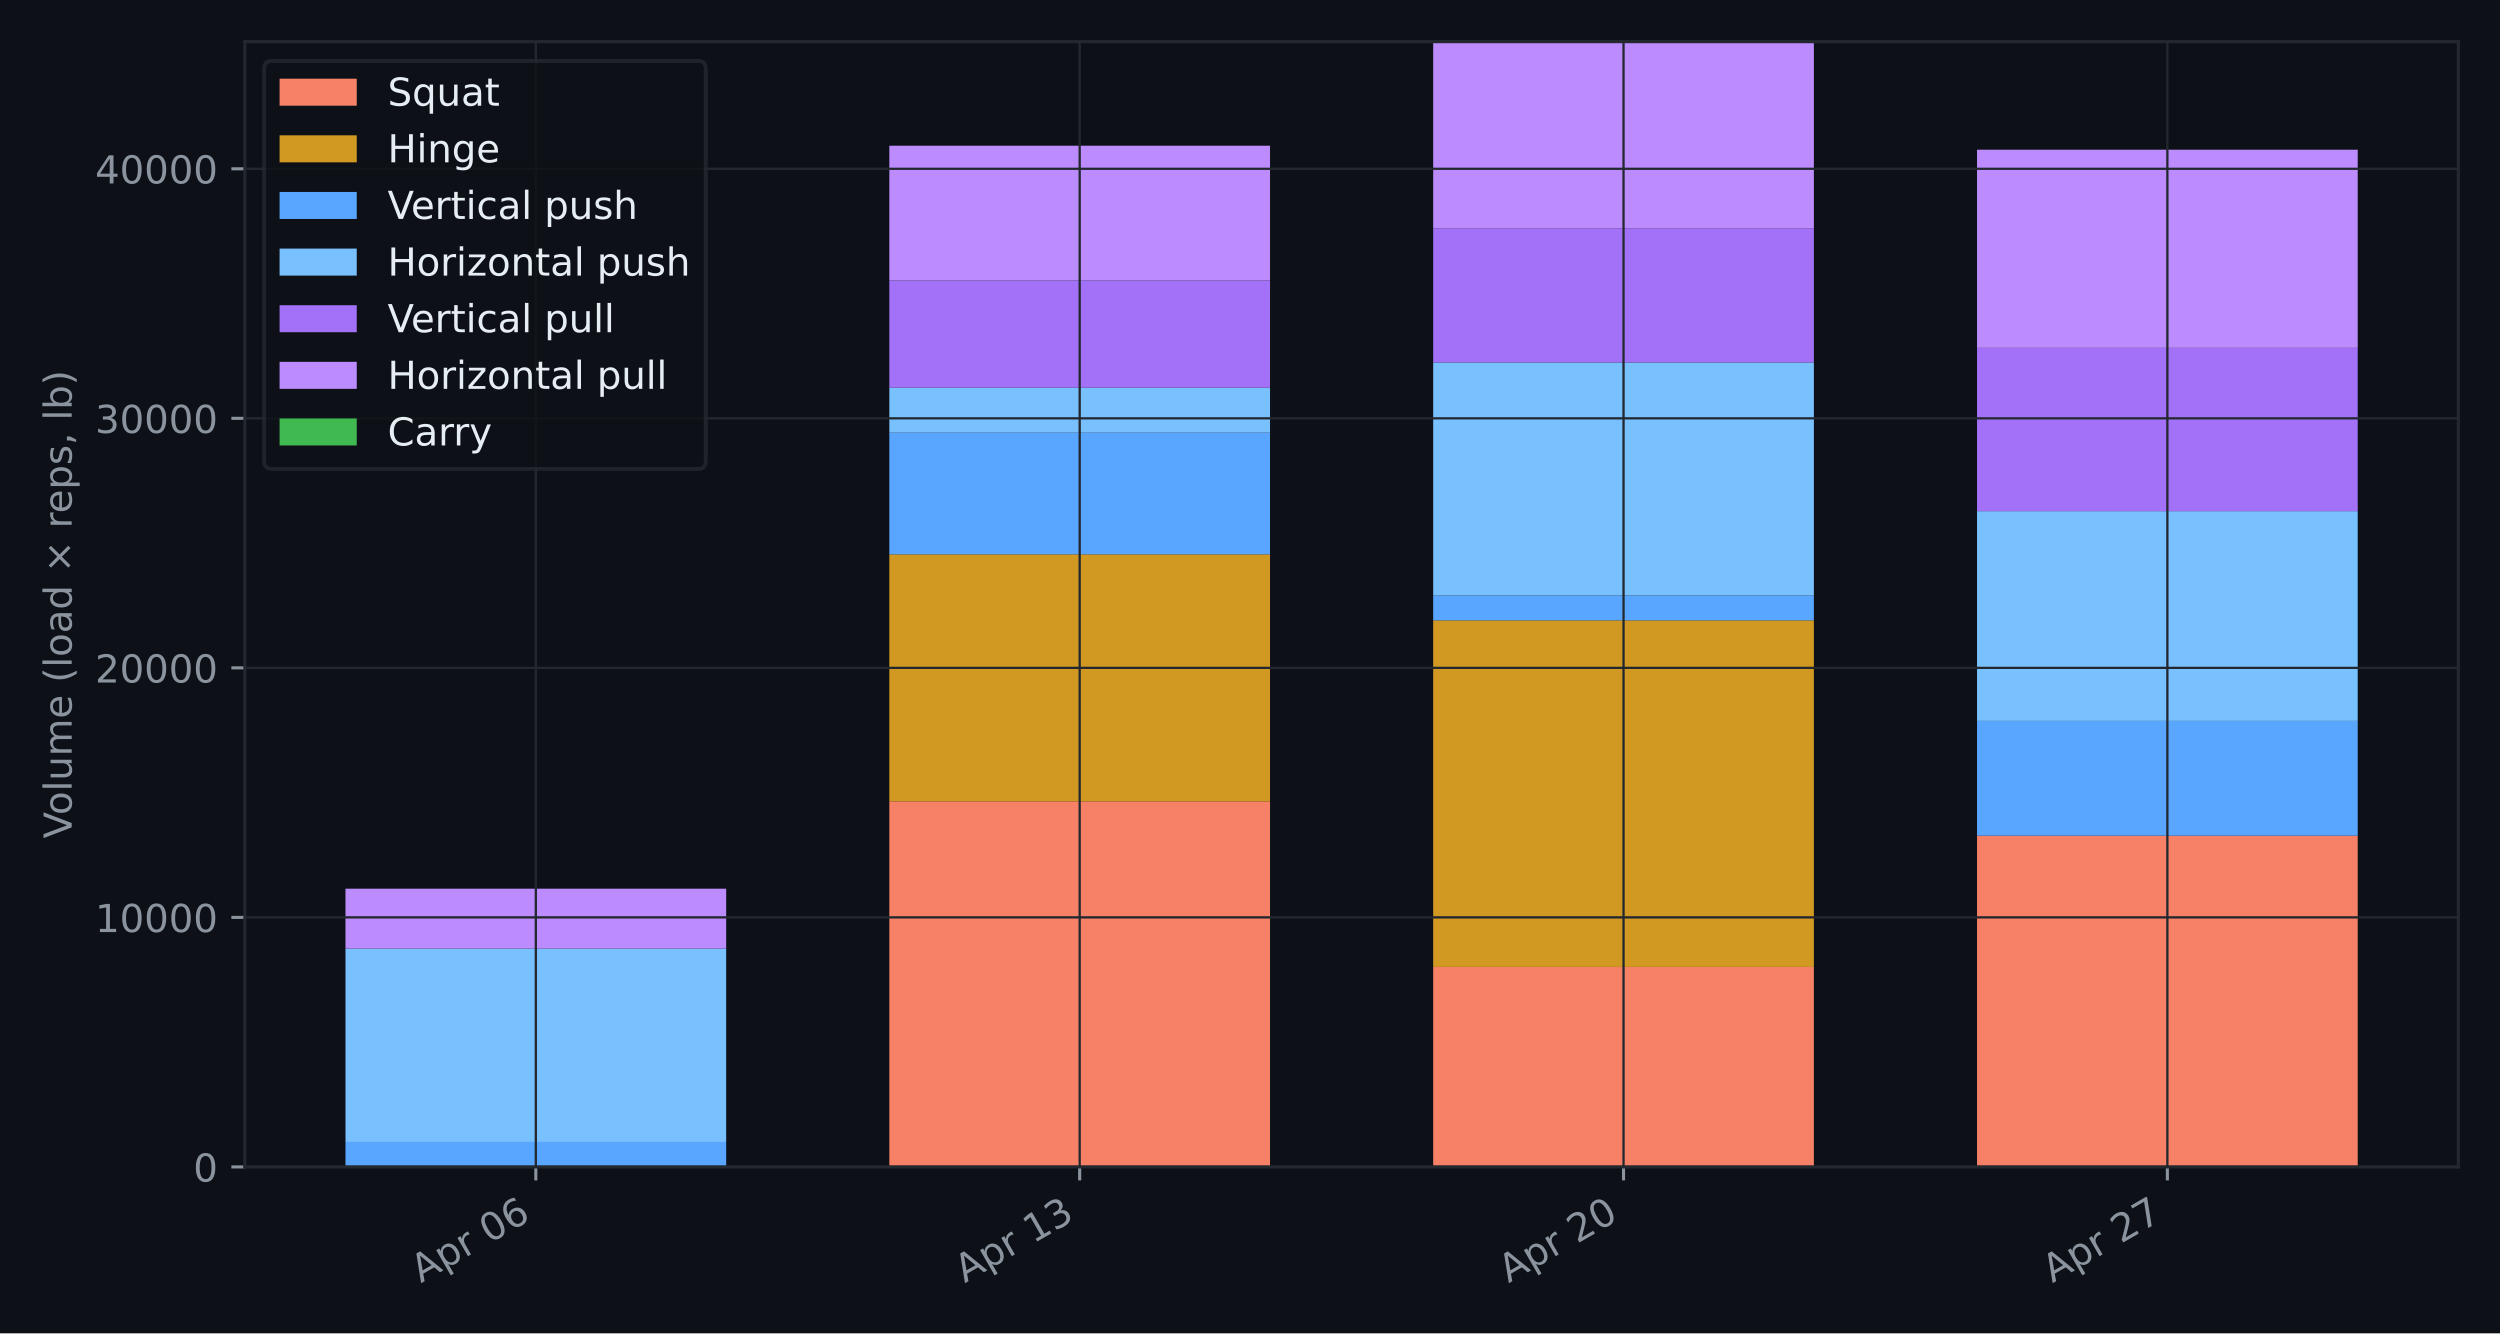
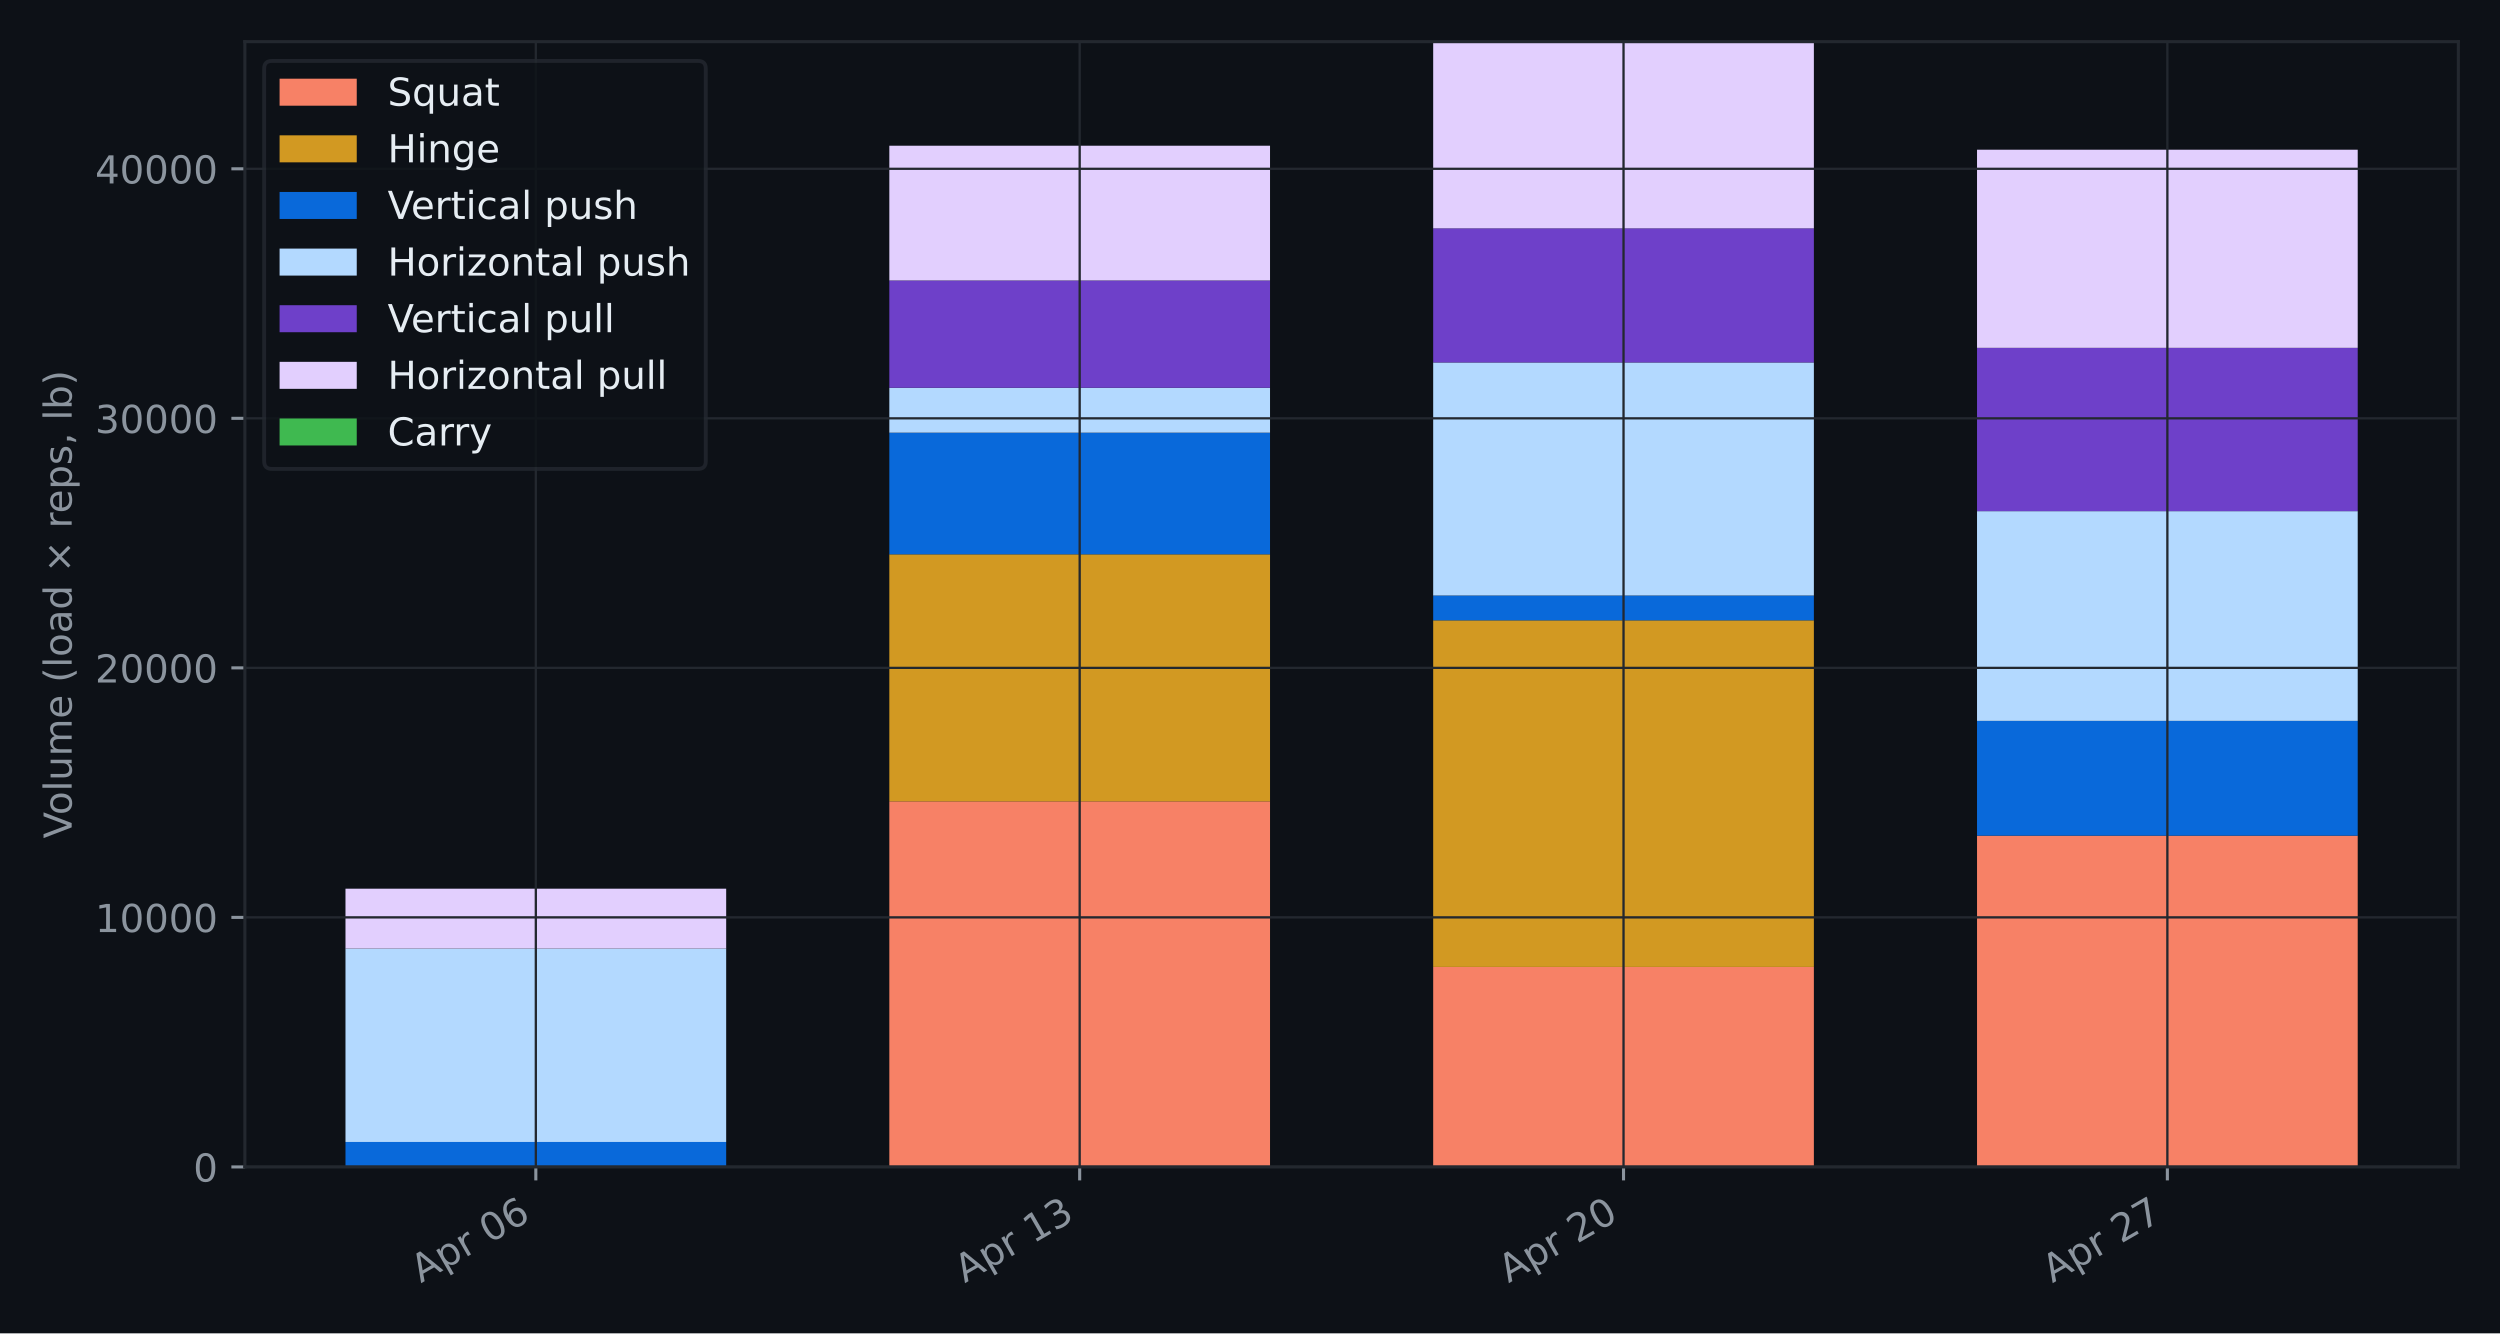
<svg xmlns="http://www.w3.org/2000/svg" xmlns:xlink="http://www.w3.org/1999/xlink" width="648pt" height="345.6pt" viewBox="0 0 648 345.6" version="1.1">
  <defs>
    <style type="text/css">*{stroke-linejoin: round; stroke-linecap: butt}</style>
  </defs>
  <g id="figure_1">
    <g id="patch_1">
      <path d="M 0 345.6  L 648 345.6  L 648 0  L 0 0  z " style="fill: #0d1117" />
    </g>
    <g id="axes_1">
      <g id="patch_2">
        <path d="M 63.47 302.465  L 637.2 302.465  L 637.2 10.8  L 63.47 10.8  z " style="fill: #0d1117" />
      </g>
      <g id="patch_3">
-         <path d="M 89.549 302.465  L 188.225 302.465  L 188.225 302.465  L 89.549 302.465  z " clip-path="url(#p1a1e80a8dc)" style="fill: #f78166" />
+         <path d="M 89.549 302.465  L 188.225 302.465  L 188.225 302.465  L 89.549 302.465  z " clip-path="url(#p0eb96a632f)" style="fill: #f78166" />
      </g>
      <g id="patch_4">
-         <path d="M 230.514 302.465  L 329.19 302.465  L 329.19 207.712  L 230.514 207.712  z " clip-path="url(#p1a1e80a8dc)" style="fill: #f78166" />
+         <path d="M 230.514 302.465  L 329.19 302.465  L 329.19 207.712  L 230.514 207.712  z " clip-path="url(#p0eb96a632f)" style="fill: #f78166" />
      </g>
      <g id="patch_5">
-         <path d="M 371.48 302.465  L 470.156 302.465  L 470.156 250.626  L 371.48 250.626  z " clip-path="url(#p1a1e80a8dc)" style="fill: #f78166" />
+         <path d="M 371.48 302.465  L 470.156 302.465  L 470.156 250.626  L 371.48 250.626  z " clip-path="url(#p0eb96a632f)" style="fill: #f78166" />
      </g>
      <g id="patch_6">
-         <path d="M 512.445 302.465  L 611.121 302.465  L 611.121 216.605  L 512.445 216.605  z " clip-path="url(#p1a1e80a8dc)" style="fill: #f78166" />
+         <path d="M 512.445 302.465  L 611.121 302.465  L 611.121 216.605  L 512.445 216.605  z " clip-path="url(#p0eb96a632f)" style="fill: #f78166" />
      </g>
      <g id="patch_7">
-         <path d="M 89.549 302.465  L 188.225 302.465  L 188.225 302.465  L 89.549 302.465  z " clip-path="url(#p1a1e80a8dc)" style="fill: #d29922" />
+         <path d="M 89.549 302.465  L 188.225 302.465  L 188.225 302.465  L 89.549 302.465  z " clip-path="url(#p0eb96a632f)" style="fill: #d29922" />
      </g>
      <g id="patch_8">
-         <path d="M 230.514 207.712  L 329.19 207.712  L 329.19 143.681  L 230.514 143.681  z " clip-path="url(#p1a1e80a8dc)" style="fill: #d29922" />
+         <path d="M 230.514 207.712  L 329.19 207.712  L 329.19 143.681  L 230.514 143.681  z " clip-path="url(#p0eb96a632f)" style="fill: #d29922" />
      </g>
      <g id="patch_9">
-         <path d="M 371.48 250.626  L 470.156 250.626  L 470.156 160.788  L 371.48 160.788  z " clip-path="url(#p1a1e80a8dc)" style="fill: #d29922" />
+         <path d="M 371.48 250.626  L 470.156 250.626  L 470.156 160.788  L 371.48 160.788  z " clip-path="url(#p0eb96a632f)" style="fill: #d29922" />
      </g>
      <g id="patch_10">
-         <path d="M 512.445 216.605  L 611.121 216.605  L 611.121 216.605  L 512.445 216.605  z " clip-path="url(#p1a1e80a8dc)" style="fill: #d29922" />
+         <path d="M 512.445 216.605  L 611.121 216.605  L 611.121 216.605  L 512.445 216.605  z " clip-path="url(#p0eb96a632f)" style="fill: #d29922" />
      </g>
      <g id="patch_11">
-         <path d="M 89.549 302.465  L 188.225 302.465  L 188.225 295.998  L 89.549 295.998  z " clip-path="url(#p1a1e80a8dc)" style="fill: #58a6ff" />
+         <path d="M 89.549 302.465  L 188.225 302.465  L 188.225 295.998  L 89.549 295.998  z " clip-path="url(#p0eb96a632f)" style="fill: #0969da" />
      </g>
      <g id="patch_12">
-         <path d="M 230.514 143.681  L 329.19 143.681  L 329.19 112.15  L 230.514 112.15  z " clip-path="url(#p1a1e80a8dc)" style="fill: #58a6ff" />
+         <path d="M 230.514 143.681  L 329.19 143.681  L 329.19 112.15  L 230.514 112.15  z " clip-path="url(#p0eb96a632f)" style="fill: #0969da" />
      </g>
      <g id="patch_13">
-         <path d="M 371.48 160.788  L 470.156 160.788  L 470.156 154.353  L 371.48 154.353  z " clip-path="url(#p1a1e80a8dc)" style="fill: #58a6ff" />
+         <path d="M 371.48 160.788  L 470.156 160.788  L 470.156 154.353  L 371.48 154.353  z " clip-path="url(#p0eb96a632f)" style="fill: #0969da" />
      </g>
      <g id="patch_14">
-         <path d="M 512.445 216.605  L 611.121 216.605  L 611.121 186.854  L 512.445 186.854  z " clip-path="url(#p1a1e80a8dc)" style="fill: #58a6ff" />
+         <path d="M 512.445 216.605  L 611.121 216.605  L 611.121 186.854  L 512.445 186.854  z " clip-path="url(#p0eb96a632f)" style="fill: #0969da" />
      </g>
      <g id="patch_15">
-         <path d="M 89.549 295.998  L 188.225 295.998  L 188.225 245.872  L 89.549 245.872  z " clip-path="url(#p1a1e80a8dc)" style="fill: #79c0ff" />
+         <path d="M 89.549 295.998  L 188.225 295.998  L 188.225 245.872  L 89.549 245.872  z " clip-path="url(#p0eb96a632f)" style="fill: #b3d9ff" />
      </g>
      <g id="patch_16">
-         <path d="M 230.514 112.15  L 329.19 112.15  L 329.19 100.508  L 230.514 100.508  z " clip-path="url(#p1a1e80a8dc)" style="fill: #79c0ff" />
+         <path d="M 230.514 112.15  L 329.19 112.15  L 329.19 100.508  L 230.514 100.508  z " clip-path="url(#p0eb96a632f)" style="fill: #b3d9ff" />
      </g>
      <g id="patch_17">
-         <path d="M 371.48 154.353  L 470.156 154.353  L 470.156 93.944  L 371.48 93.944  z " clip-path="url(#p1a1e80a8dc)" style="fill: #79c0ff" />
+         <path d="M 371.48 154.353  L 470.156 154.353  L 470.156 93.944  L 371.48 93.944  z " clip-path="url(#p0eb96a632f)" style="fill: #b3d9ff" />
      </g>
      <g id="patch_18">
-         <path d="M 512.445 186.854  L 611.121 186.854  L 611.121 132.492  L 512.445 132.492  z " clip-path="url(#p1a1e80a8dc)" style="fill: #79c0ff" />
+         <path d="M 512.445 186.854  L 611.121 186.854  L 611.121 132.492  L 512.445 132.492  z " clip-path="url(#p0eb96a632f)" style="fill: #b3d9ff" />
      </g>
      <g id="patch_19">
-         <path d="M 89.549 245.872  L 188.225 245.872  L 188.225 245.872  L 89.549 245.872  z " clip-path="url(#p1a1e80a8dc)" style="fill: #a371f7" />
+         <path d="M 89.549 245.872  L 188.225 245.872  L 188.225 245.872  L 89.549 245.872  z " clip-path="url(#p0eb96a632f)" style="fill: #6e40c9" />
      </g>
      <g id="patch_20">
-         <path d="M 230.514 100.508  L 329.19 100.508  L 329.19 72.697  L 230.514 72.697  z " clip-path="url(#p1a1e80a8dc)" style="fill: #a371f7" />
+         <path d="M 230.514 100.508  L 329.19 100.508  L 329.19 72.697  L 230.514 72.697  z " clip-path="url(#p0eb96a632f)" style="fill: #6e40c9" />
      </g>
      <g id="patch_21">
-         <path d="M 371.48 93.944  L 470.156 93.944  L 470.156 59.179  L 371.48 59.179  z " clip-path="url(#p1a1e80a8dc)" style="fill: #a371f7" />
+         <path d="M 371.48 93.944  L 470.156 93.944  L 470.156 59.179  L 371.48 59.179  z " clip-path="url(#p0eb96a632f)" style="fill: #6e40c9" />
      </g>
      <g id="patch_22">
-         <path d="M 512.445 132.492  L 611.121 132.492  L 611.121 90.16  L 512.445 90.16  z " clip-path="url(#p1a1e80a8dc)" style="fill: #a371f7" />
+         <path d="M 512.445 132.492  L 611.121 132.492  L 611.121 90.16  L 512.445 90.16  z " clip-path="url(#p0eb96a632f)" style="fill: #6e40c9" />
      </g>
      <g id="patch_23">
-         <path d="M 89.549 245.872  L 188.225 245.872  L 188.225 230.349  L 89.549 230.349  z " clip-path="url(#p1a1e80a8dc)" style="fill: #bc8cff" />
+         <path d="M 89.549 245.872  L 188.225 245.872  L 188.225 230.349  L 89.549 230.349  z " clip-path="url(#p0eb96a632f)" style="fill: #e2cffe" />
      </g>
      <g id="patch_24">
-         <path d="M 230.514 72.697  L 329.19 72.697  L 329.19 37.771  L 230.514 37.771  z " clip-path="url(#p1a1e80a8dc)" style="fill: #bc8cff" />
+         <path d="M 230.514 72.697  L 329.19 72.697  L 329.19 37.771  L 230.514 37.771  z " clip-path="url(#p0eb96a632f)" style="fill: #e2cffe" />
      </g>
      <g id="patch_25">
-         <path d="M 371.48 59.179  L 470.156 59.179  L 470.156 10.8  L 371.48 10.8  z " clip-path="url(#p1a1e80a8dc)" style="fill: #bc8cff" />
+         <path d="M 371.48 59.179  L 470.156 59.179  L 470.156 10.8  L 371.48 10.8  z " clip-path="url(#p0eb96a632f)" style="fill: #e2cffe" />
      </g>
      <g id="patch_26">
-         <path d="M 512.445 90.16  L 611.121 90.16  L 611.121 38.806  L 512.445 38.806  z " clip-path="url(#p1a1e80a8dc)" style="fill: #bc8cff" />
+         <path d="M 512.445 90.16  L 611.121 90.16  L 611.121 38.806  L 512.445 38.806  z " clip-path="url(#p0eb96a632f)" style="fill: #e2cffe" />
      </g>
      <g id="patch_27">
-         <path d="M 89.549 230.349  L 188.225 230.349  L 188.225 230.349  L 89.549 230.349  z " clip-path="url(#p1a1e80a8dc)" style="fill: #3fb950" />
+         <path d="M 89.549 230.349  L 188.225 230.349  L 188.225 230.349  L 89.549 230.349  z " clip-path="url(#p0eb96a632f)" style="fill: #3fb950" />
      </g>
      <g id="patch_28">
-         <path d="M 230.514 37.771  L 329.19 37.771  L 329.19 37.771  L 230.514 37.771  z " clip-path="url(#p1a1e80a8dc)" style="fill: #3fb950" />
+         <path d="M 230.514 37.771  L 329.19 37.771  L 329.19 37.771  L 230.514 37.771  z " clip-path="url(#p0eb96a632f)" style="fill: #3fb950" />
      </g>
      <g id="patch_29">
-         <path d="M 371.48 10.8  L 470.156 10.8  L 470.156 10.8  L 371.48 10.8  z " clip-path="url(#p1a1e80a8dc)" style="fill: #3fb950" />
+         <path d="M 371.48 10.8  L 470.156 10.8  L 470.156 10.8  L 371.48 10.8  z " clip-path="url(#p0eb96a632f)" style="fill: #3fb950" />
      </g>
      <g id="patch_30">
-         <path d="M 512.445 38.806  L 611.121 38.806  L 611.121 38.806  L 512.445 38.806  z " clip-path="url(#p1a1e80a8dc)" style="fill: #3fb950" />
+         <path d="M 512.445 38.806  L 611.121 38.806  L 611.121 38.806  L 512.445 38.806  z " clip-path="url(#p0eb96a632f)" style="fill: #3fb950" />
      </g>
      <g id="matplotlib.axis_1">
        <g id="xtick_1">
          <g id="line2d_1">
-             <path d="M 138.887 302.465  L 138.887 10.8  " clip-path="url(#p1a1e80a8dc)" style="fill: none; stroke: #23282f; stroke-width: 0.6; stroke-linecap: square" />
+             <path d="M 138.887 302.465  L 138.887 10.8  " clip-path="url(#p0eb96a632f)" style="fill: none; stroke: #23282f; stroke-width: 0.6; stroke-linecap: square" />
          </g>
          <g id="line2d_2">
            <defs>
-               <path id="m3fbf2335cf" d="M 0 0  L 0 3.5  " style="stroke: #8b949e; stroke-width: 0.8" />
-             </defs>
-             <g>
-               <use xlink:href="#m3fbf2335cf" x="138.887" y="302.465" style="fill: #8b949e; stroke: #8b949e; stroke-width: 0.8" />
+               <path id="ma4120ac4fc" d="M 0 0  L 0 3.5  " style="stroke: #8b949e; stroke-width: 0.8" />
+             </defs>
+             <g>
+               <use xlink:href="#ma4120ac4fc" x="138.887" y="302.465" style="fill: #8b949e; stroke: #8b949e; stroke-width: 0.8" />
            </g>
          </g>
          <g id="text_1">
            <g style="fill: #8b949e" transform="translate(109.092 332.6475) rotate(-30) scale(0.1 -0.1)">
              <defs>
                <path id="DejaVuSans-41" d="M 2188 4044  L 1331 1722  L 3047 1722  L 2188 4044  z M 1831 4666  L 2547 4666  L 4325 0  L 3669 0  L 3244 1197  L 1141 1197  L 716 0  L 50 0  L 1831 4666  z " transform="scale(0.015625)" />
                <path id="DejaVuSans-70" d="M 1159 525  L 1159 -1331  L 581 -1331  L 581 3500  L 1159 3500  L 1159 2969  Q 1341 3281 1617 3432  Q 1894 3584 2278 3584  Q 2916 3584 3314 3078  Q 3713 2572 3713 1747  Q 3713 922 3314 415  Q 2916 -91 2278 -91  Q 1894 -91 1617 61  Q 1341 213 1159 525  z M 3116 1747  Q 3116 2381 2855 2742  Q 2594 3103 2138 3103  Q 1681 3103 1420 2742  Q 1159 2381 1159 1747  Q 1159 1113 1420 752  Q 1681 391 2138 391  Q 2594 391 2855 752  Q 3116 1113 3116 1747  z " transform="scale(0.015625)" />
                <path id="DejaVuSans-72" d="M 2631 2963  Q 2534 3019 2420 3045  Q 2306 3072 2169 3072  Q 1681 3072 1420 2755  Q 1159 2438 1159 1844  L 1159 0  L 581 0  L 581 3500  L 1159 3500  L 1159 2956  Q 1341 3275 1631 3429  Q 1922 3584 2338 3584  Q 2397 3584 2469 3576  Q 2541 3569 2628 3553  L 2631 2963  z " transform="scale(0.015625)" />
                <path id="DejaVuSans-20" transform="scale(0.015625)" />
                <path id="DejaVuSans-30" d="M 2034 4250  Q 1547 4250 1301 3770  Q 1056 3291 1056 2328  Q 1056 1369 1301 889  Q 1547 409 2034 409  Q 2525 409 2770 889  Q 3016 1369 3016 2328  Q 3016 3291 2770 3770  Q 2525 4250 2034 4250  z M 2034 4750  Q 2819 4750 3233 4129  Q 3647 3509 3647 2328  Q 3647 1150 3233 529  Q 2819 -91 2034 -91  Q 1250 -91 836 529  Q 422 1150 422 2328  Q 422 3509 836 4129  Q 1250 4750 2034 4750  z " transform="scale(0.015625)" />
                <path id="DejaVuSans-36" d="M 2113 2584  Q 1688 2584 1439 2293  Q 1191 2003 1191 1497  Q 1191 994 1439 701  Q 1688 409 2113 409  Q 2538 409 2786 701  Q 3034 994 3034 1497  Q 3034 2003 2786 2293  Q 2538 2584 2113 2584  z M 3366 4563  L 3366 3988  Q 3128 4100 2886 4159  Q 2644 4219 2406 4219  Q 1781 4219 1451 3797  Q 1122 3375 1075 2522  Q 1259 2794 1537 2939  Q 1816 3084 2150 3084  Q 2853 3084 3261 2657  Q 3669 2231 3669 1497  Q 3669 778 3244 343  Q 2819 -91 2113 -91  Q 1303 -91 875 529  Q 447 1150 447 2328  Q 447 3434 972 4092  Q 1497 4750 2381 4750  Q 2619 4750 2861 4703  Q 3103 4656 3366 4563  z " transform="scale(0.015625)" />
              </defs>
              <use xlink:href="#DejaVuSans-41" />
              <use xlink:href="#DejaVuSans-70" x="68.408" />
              <use xlink:href="#DejaVuSans-72" x="131.885" />
              <use xlink:href="#DejaVuSans-20" x="172.998" />
              <use xlink:href="#DejaVuSans-30" x="204.785" />
              <use xlink:href="#DejaVuSans-36" x="268.408" />
            </g>
          </g>
        </g>
        <g id="xtick_2">
          <g id="line2d_3">
-             <path d="M 279.852 302.465  L 279.852 10.8  " clip-path="url(#p1a1e80a8dc)" style="fill: none; stroke: #23282f; stroke-width: 0.6; stroke-linecap: square" />
+             <path d="M 279.852 302.465  L 279.852 10.8  " clip-path="url(#p0eb96a632f)" style="fill: none; stroke: #23282f; stroke-width: 0.6; stroke-linecap: square" />
          </g>
          <g id="line2d_4">
            <g>
-               <use xlink:href="#m3fbf2335cf" x="279.852" y="302.465" style="fill: #8b949e; stroke: #8b949e; stroke-width: 0.8" />
+               <use xlink:href="#ma4120ac4fc" x="279.852" y="302.465" style="fill: #8b949e; stroke: #8b949e; stroke-width: 0.8" />
            </g>
          </g>
          <g id="text_2">
            <g style="fill: #8b949e" transform="translate(250.0576 332.6475) rotate(-30) scale(0.1 -0.1)">
              <defs>
                <path id="DejaVuSans-31" d="M 794 531  L 1825 531  L 1825 4091  L 703 3866  L 703 4441  L 1819 4666  L 2450 4666  L 2450 531  L 3481 531  L 3481 0  L 794 0  L 794 531  z " transform="scale(0.015625)" />
                <path id="DejaVuSans-33" d="M 2597 2516  Q 3050 2419 3304 2112  Q 3559 1806 3559 1356  Q 3559 666 3084 287  Q 2609 -91 1734 -91  Q 1441 -91 1130 -33  Q 819 25 488 141  L 488 750  Q 750 597 1062 519  Q 1375 441 1716 441  Q 2309 441 2620 675  Q 2931 909 2931 1356  Q 2931 1769 2642 2001  Q 2353 2234 1838 2234  L 1294 2234  L 1294 2753  L 1863 2753  Q 2328 2753 2575 2939  Q 2822 3125 2822 3475  Q 2822 3834 2567 4026  Q 2313 4219 1838 4219  Q 1578 4219 1281 4162  Q 984 4106 628 3988  L 628 4550  Q 988 4650 1302 4700  Q 1616 4750 1894 4750  Q 2613 4750 3031 4423  Q 3450 4097 3450 3541  Q 3450 3153 3228 2886  Q 3006 2619 2597 2516  z " transform="scale(0.015625)" />
              </defs>
              <use xlink:href="#DejaVuSans-41" />
              <use xlink:href="#DejaVuSans-70" x="68.408" />
              <use xlink:href="#DejaVuSans-72" x="131.885" />
              <use xlink:href="#DejaVuSans-20" x="172.998" />
              <use xlink:href="#DejaVuSans-31" x="204.785" />
              <use xlink:href="#DejaVuSans-33" x="268.408" />
            </g>
          </g>
        </g>
        <g id="xtick_3">
          <g id="line2d_5">
-             <path d="M 420.818 302.465  L 420.818 10.8  " clip-path="url(#p1a1e80a8dc)" style="fill: none; stroke: #23282f; stroke-width: 0.6; stroke-linecap: square" />
+             <path d="M 420.818 302.465  L 420.818 10.8  " clip-path="url(#p0eb96a632f)" style="fill: none; stroke: #23282f; stroke-width: 0.6; stroke-linecap: square" />
          </g>
          <g id="line2d_6">
            <g>
-               <use xlink:href="#m3fbf2335cf" x="420.818" y="302.465" style="fill: #8b949e; stroke: #8b949e; stroke-width: 0.8" />
+               <use xlink:href="#ma4120ac4fc" x="420.818" y="302.465" style="fill: #8b949e; stroke: #8b949e; stroke-width: 0.8" />
            </g>
          </g>
          <g id="text_3">
            <g style="fill: #8b949e" transform="translate(391.0232 332.6475) rotate(-30) scale(0.1 -0.1)">
              <defs>
                <path id="DejaVuSans-32" d="M 1228 531  L 3431 531  L 3431 0  L 469 0  L 469 531  Q 828 903 1448 1529  Q 2069 2156 2228 2338  Q 2531 2678 2651 2914  Q 2772 3150 2772 3378  Q 2772 3750 2511 3984  Q 2250 4219 1831 4219  Q 1534 4219 1204 4116  Q 875 4013 500 3803  L 500 4441  Q 881 4594 1212 4672  Q 1544 4750 1819 4750  Q 2544 4750 2975 4387  Q 3406 4025 3406 3419  Q 3406 3131 3298 2873  Q 3191 2616 2906 2266  Q 2828 2175 2409 1742  Q 1991 1309 1228 531  z " transform="scale(0.015625)" />
              </defs>
              <use xlink:href="#DejaVuSans-41" />
              <use xlink:href="#DejaVuSans-70" x="68.408" />
              <use xlink:href="#DejaVuSans-72" x="131.885" />
              <use xlink:href="#DejaVuSans-20" x="172.998" />
              <use xlink:href="#DejaVuSans-32" x="204.785" />
              <use xlink:href="#DejaVuSans-30" x="268.408" />
            </g>
          </g>
        </g>
        <g id="xtick_4">
          <g id="line2d_7">
-             <path d="M 561.783 302.465  L 561.783 10.8  " clip-path="url(#p1a1e80a8dc)" style="fill: none; stroke: #23282f; stroke-width: 0.6; stroke-linecap: square" />
+             <path d="M 561.783 302.465  L 561.783 10.8  " clip-path="url(#p0eb96a632f)" style="fill: none; stroke: #23282f; stroke-width: 0.6; stroke-linecap: square" />
          </g>
          <g id="line2d_8">
            <g>
-               <use xlink:href="#m3fbf2335cf" x="561.783" y="302.465" style="fill: #8b949e; stroke: #8b949e; stroke-width: 0.8" />
+               <use xlink:href="#ma4120ac4fc" x="561.783" y="302.465" style="fill: #8b949e; stroke: #8b949e; stroke-width: 0.8" />
            </g>
          </g>
          <g id="text_4">
            <g style="fill: #8b949e" transform="translate(531.9888 332.6475) rotate(-30) scale(0.1 -0.1)">
              <defs>
                <path id="DejaVuSans-37" d="M 525 4666  L 3525 4666  L 3525 4397  L 1831 0  L 1172 0  L 2766 4134  L 525 4134  L 525 4666  z " transform="scale(0.015625)" />
              </defs>
              <use xlink:href="#DejaVuSans-41" />
              <use xlink:href="#DejaVuSans-70" x="68.408" />
              <use xlink:href="#DejaVuSans-72" x="131.885" />
              <use xlink:href="#DejaVuSans-20" x="172.998" />
              <use xlink:href="#DejaVuSans-32" x="204.785" />
              <use xlink:href="#DejaVuSans-37" x="268.408" />
            </g>
          </g>
        </g>
      </g>
      <g id="matplotlib.axis_2">
        <g id="ytick_1">
          <g id="line2d_9">
-             <path d="M 63.47 302.465  L 637.2 302.465  " clip-path="url(#p1a1e80a8dc)" style="fill: none; stroke: #23282f; stroke-width: 0.6; stroke-linecap: square" />
+             <path d="M 63.47 302.465  L 637.2 302.465  " clip-path="url(#p0eb96a632f)" style="fill: none; stroke: #23282f; stroke-width: 0.6; stroke-linecap: square" />
          </g>
          <g id="line2d_10">
            <defs>
-               <path id="mcc03941ec3" d="M 0 0  L -3.5 0  " style="stroke: #8b949e; stroke-width: 0.8" />
-             </defs>
-             <g>
-               <use xlink:href="#mcc03941ec3" x="63.47" y="302.465" style="fill: #8b949e; stroke: #8b949e; stroke-width: 0.8" />
+               <path id="mad0669868b" d="M 0 0  L -3.5 0  " style="stroke: #8b949e; stroke-width: 0.8" />
+             </defs>
+             <g>
+               <use xlink:href="#mad0669868b" x="63.47" y="302.465" style="fill: #8b949e; stroke: #8b949e; stroke-width: 0.8" />
            </g>
          </g>
          <g id="text_5">
            <g style="fill: #8b949e" transform="translate(50.1075 306.2647) scale(0.1 -0.1)">
              <use xlink:href="#DejaVuSans-30" />
            </g>
          </g>
        </g>
        <g id="ytick_2">
          <g id="line2d_11">
-             <path d="M 63.47 237.787  L 637.2 237.787  " clip-path="url(#p1a1e80a8dc)" style="fill: none; stroke: #23282f; stroke-width: 0.6; stroke-linecap: square" />
+             <path d="M 63.47 237.787  L 637.2 237.787  " clip-path="url(#p0eb96a632f)" style="fill: none; stroke: #23282f; stroke-width: 0.6; stroke-linecap: square" />
          </g>
          <g id="line2d_12">
            <g>
-               <use xlink:href="#mcc03941ec3" x="63.47" y="237.787" style="fill: #8b949e; stroke: #8b949e; stroke-width: 0.8" />
+               <use xlink:href="#mad0669868b" x="63.47" y="237.787" style="fill: #8b949e; stroke: #8b949e; stroke-width: 0.8" />
            </g>
          </g>
          <g id="text_6">
            <g style="fill: #8b949e" transform="translate(24.6575 241.5867) scale(0.1 -0.1)">
              <use xlink:href="#DejaVuSans-31" />
              <use xlink:href="#DejaVuSans-30" x="63.623" />
              <use xlink:href="#DejaVuSans-30" x="127.246" />
              <use xlink:href="#DejaVuSans-30" x="190.869" />
              <use xlink:href="#DejaVuSans-30" x="254.492" />
            </g>
          </g>
        </g>
        <g id="ytick_3">
          <g id="line2d_13">
-             <path d="M 63.47 173.109  L 637.2 173.109  " clip-path="url(#p1a1e80a8dc)" style="fill: none; stroke: #23282f; stroke-width: 0.6; stroke-linecap: square" />
+             <path d="M 63.47 173.109  L 637.2 173.109  " clip-path="url(#p0eb96a632f)" style="fill: none; stroke: #23282f; stroke-width: 0.6; stroke-linecap: square" />
          </g>
          <g id="line2d_14">
            <g>
-               <use xlink:href="#mcc03941ec3" x="63.47" y="173.109" style="fill: #8b949e; stroke: #8b949e; stroke-width: 0.8" />
+               <use xlink:href="#mad0669868b" x="63.47" y="173.109" style="fill: #8b949e; stroke: #8b949e; stroke-width: 0.8" />
            </g>
          </g>
          <g id="text_7">
            <g style="fill: #8b949e" transform="translate(24.6575 176.9087) scale(0.1 -0.1)">
              <use xlink:href="#DejaVuSans-32" />
              <use xlink:href="#DejaVuSans-30" x="63.623" />
              <use xlink:href="#DejaVuSans-30" x="127.246" />
              <use xlink:href="#DejaVuSans-30" x="190.869" />
              <use xlink:href="#DejaVuSans-30" x="254.492" />
            </g>
          </g>
        </g>
        <g id="ytick_4">
          <g id="line2d_15">
-             <path d="M 63.47 108.431  L 637.2 108.431  " clip-path="url(#p1a1e80a8dc)" style="fill: none; stroke: #23282f; stroke-width: 0.6; stroke-linecap: square" />
+             <path d="M 63.47 108.431  L 637.2 108.431  " clip-path="url(#p0eb96a632f)" style="fill: none; stroke: #23282f; stroke-width: 0.6; stroke-linecap: square" />
          </g>
          <g id="line2d_16">
            <g>
-               <use xlink:href="#mcc03941ec3" x="63.47" y="108.431" style="fill: #8b949e; stroke: #8b949e; stroke-width: 0.8" />
+               <use xlink:href="#mad0669868b" x="63.47" y="108.431" style="fill: #8b949e; stroke: #8b949e; stroke-width: 0.8" />
            </g>
          </g>
          <g id="text_8">
            <g style="fill: #8b949e" transform="translate(24.6575 112.2307) scale(0.1 -0.1)">
              <use xlink:href="#DejaVuSans-33" />
              <use xlink:href="#DejaVuSans-30" x="63.623" />
              <use xlink:href="#DejaVuSans-30" x="127.246" />
              <use xlink:href="#DejaVuSans-30" x="190.869" />
              <use xlink:href="#DejaVuSans-30" x="254.492" />
            </g>
          </g>
        </g>
        <g id="ytick_5">
          <g id="line2d_17">
-             <path d="M 63.47 43.753  L 637.2 43.753  " clip-path="url(#p1a1e80a8dc)" style="fill: none; stroke: #23282f; stroke-width: 0.6; stroke-linecap: square" />
+             <path d="M 63.47 43.753  L 637.2 43.753  " clip-path="url(#p0eb96a632f)" style="fill: none; stroke: #23282f; stroke-width: 0.6; stroke-linecap: square" />
          </g>
          <g id="line2d_18">
            <g>
-               <use xlink:href="#mcc03941ec3" x="63.47" y="43.753" style="fill: #8b949e; stroke: #8b949e; stroke-width: 0.8" />
+               <use xlink:href="#mad0669868b" x="63.47" y="43.753" style="fill: #8b949e; stroke: #8b949e; stroke-width: 0.8" />
            </g>
          </g>
          <g id="text_9">
            <g style="fill: #8b949e" transform="translate(24.6575 47.55266) scale(0.1 -0.1)">
              <defs>
                <path id="DejaVuSans-34" d="M 2419 4116  L 825 1625  L 2419 1625  L 2419 4116  z M 2253 4666  L 3047 4666  L 3047 1625  L 3713 1625  L 3713 1100  L 3047 1100  L 3047 0  L 2419 0  L 2419 1100  L 313 1100  L 313 1709  L 2253 4666  z " transform="scale(0.015625)" />
              </defs>
              <use xlink:href="#DejaVuSans-34" />
              <use xlink:href="#DejaVuSans-30" x="63.623" />
              <use xlink:href="#DejaVuSans-30" x="127.246" />
              <use xlink:href="#DejaVuSans-30" x="190.869" />
              <use xlink:href="#DejaVuSans-30" x="254.492" />
            </g>
          </g>
        </g>
        <g id="text_10">
          <g style="fill: #8b949e" transform="translate(18.57781 217.3148) rotate(-90) scale(0.1 -0.1)">
            <defs>
              <path id="DejaVuSans-56" d="M 1831 0  L 50 4666  L 709 4666  L 2188 738  L 3669 4666  L 4325 4666  L 2547 0  L 1831 0  z " transform="scale(0.015625)" />
              <path id="DejaVuSans-6f" d="M 1959 3097  Q 1497 3097 1228 2736  Q 959 2375 959 1747  Q 959 1119 1226 758  Q 1494 397 1959 397  Q 2419 397 2687 759  Q 2956 1122 2956 1747  Q 2956 2369 2687 2733  Q 2419 3097 1959 3097  z M 1959 3584  Q 2709 3584 3137 3096  Q 3566 2609 3566 1747  Q 3566 888 3137 398  Q 2709 -91 1959 -91  Q 1206 -91 779 398  Q 353 888 353 1747  Q 353 2609 779 3096  Q 1206 3584 1959 3584  z " transform="scale(0.015625)" />
              <path id="DejaVuSans-6c" d="M 603 4863  L 1178 4863  L 1178 0  L 603 0  L 603 4863  z " transform="scale(0.015625)" />
              <path id="DejaVuSans-75" d="M 544 1381  L 544 3500  L 1119 3500  L 1119 1403  Q 1119 906 1312 657  Q 1506 409 1894 409  Q 2359 409 2629 706  Q 2900 1003 2900 1516  L 2900 3500  L 3475 3500  L 3475 0  L 2900 0  L 2900 538  Q 2691 219 2414 64  Q 2138 -91 1772 -91  Q 1169 -91 856 284  Q 544 659 544 1381  z M 1991 3584  L 1991 3584  z " transform="scale(0.015625)" />
              <path id="DejaVuSans-6d" d="M 3328 2828  Q 3544 3216 3844 3400  Q 4144 3584 4550 3584  Q 5097 3584 5394 3201  Q 5691 2819 5691 2113  L 5691 0  L 5113 0  L 5113 2094  Q 5113 2597 4934 2840  Q 4756 3084 4391 3084  Q 3944 3084 3684 2787  Q 3425 2491 3425 1978  L 3425 0  L 2847 0  L 2847 2094  Q 2847 2600 2669 2842  Q 2491 3084 2119 3084  Q 1678 3084 1418 2786  Q 1159 2488 1159 1978  L 1159 0  L 581 0  L 581 3500  L 1159 3500  L 1159 2956  Q 1356 3278 1631 3431  Q 1906 3584 2284 3584  Q 2666 3584 2933 3390  Q 3200 3197 3328 2828  z " transform="scale(0.015625)" />
              <path id="DejaVuSans-65" d="M 3597 1894  L 3597 1613  L 953 1613  Q 991 1019 1311 708  Q 1631 397 2203 397  Q 2534 397 2845 478  Q 3156 559 3463 722  L 3463 178  Q 3153 47 2828 -22  Q 2503 -91 2169 -91  Q 1331 -91 842 396  Q 353 884 353 1716  Q 353 2575 817 3079  Q 1281 3584 2069 3584  Q 2775 3584 3186 3129  Q 3597 2675 3597 1894  z M 3022 2063  Q 3016 2534 2758 2815  Q 2500 3097 2075 3097  Q 1594 3097 1305 2825  Q 1016 2553 972 2059  L 3022 2063  z " transform="scale(0.015625)" />
              <path id="DejaVuSans-28" d="M 1984 4856  Q 1566 4138 1362 3434  Q 1159 2731 1159 2009  Q 1159 1288 1364 580  Q 1569 -128 1984 -844  L 1484 -844  Q 1016 -109 783 600  Q 550 1309 550 2009  Q 550 2706 781 3412  Q 1013 4119 1484 4856  L 1984 4856  z " transform="scale(0.015625)" />
              <path id="DejaVuSans-61" d="M 2194 1759  Q 1497 1759 1228 1600  Q 959 1441 959 1056  Q 959 750 1161 570  Q 1363 391 1709 391  Q 2188 391 2477 730  Q 2766 1069 2766 1631  L 2766 1759  L 2194 1759  z M 3341 1997  L 3341 0  L 2766 0  L 2766 531  Q 2569 213 2275 61  Q 1981 -91 1556 -91  Q 1019 -91 701 211  Q 384 513 384 1019  Q 384 1609 779 1909  Q 1175 2209 1959 2209  L 2766 2209  L 2766 2266  Q 2766 2663 2505 2880  Q 2244 3097 1772 3097  Q 1472 3097 1187 3025  Q 903 2953 641 2809  L 641 3341  Q 956 3463 1253 3523  Q 1550 3584 1831 3584  Q 2591 3584 2966 3190  Q 3341 2797 3341 1997  z " transform="scale(0.015625)" />
              <path id="DejaVuSans-64" d="M 2906 2969  L 2906 4863  L 3481 4863  L 3481 0  L 2906 0  L 2906 525  Q 2725 213 2448 61  Q 2172 -91 1784 -91  Q 1150 -91 751 415  Q 353 922 353 1747  Q 353 2572 751 3078  Q 1150 3584 1784 3584  Q 2172 3584 2448 3432  Q 2725 3281 2906 2969  z M 947 1747  Q 947 1113 1208 752  Q 1469 391 1925 391  Q 2381 391 2643 752  Q 2906 1113 2906 1747  Q 2906 2381 2643 2742  Q 2381 3103 1925 3103  Q 1469 3103 1208 2742  Q 947 2381 947 1747  z " transform="scale(0.015625)" />
              <path id="DejaVuSans-d7" d="M 4488 3438  L 3059 2003  L 4488 575  L 4116 197  L 2681 1631  L 1247 197  L 878 575  L 2303 2003  L 878 3438  L 1247 3816  L 2681 2381  L 4116 3816  L 4488 3438  z " transform="scale(0.015625)" />
              <path id="DejaVuSans-73" d="M 2834 3397  L 2834 2853  Q 2591 2978 2328 3040  Q 2066 3103 1784 3103  Q 1356 3103 1142 2972  Q 928 2841 928 2578  Q 928 2378 1081 2264  Q 1234 2150 1697 2047  L 1894 2003  Q 2506 1872 2764 1633  Q 3022 1394 3022 966  Q 3022 478 2636 193  Q 2250 -91 1575 -91  Q 1294 -91 989 -36  Q 684 19 347 128  L 347 722  Q 666 556 975 473  Q 1284 391 1588 391  Q 1994 391 2212 530  Q 2431 669 2431 922  Q 2431 1156 2273 1281  Q 2116 1406 1581 1522  L 1381 1569  Q 847 1681 609 1914  Q 372 2147 372 2553  Q 372 3047 722 3315  Q 1072 3584 1716 3584  Q 2034 3584 2315 3537  Q 2597 3491 2834 3397  z " transform="scale(0.015625)" />
              <path id="DejaVuSans-2c" d="M 750 794  L 1409 794  L 1409 256  L 897 -744  L 494 -744  L 750 256  L 750 794  z " transform="scale(0.015625)" />
              <path id="DejaVuSans-62" d="M 3116 1747  Q 3116 2381 2855 2742  Q 2594 3103 2138 3103  Q 1681 3103 1420 2742  Q 1159 2381 1159 1747  Q 1159 1113 1420 752  Q 1681 391 2138 391  Q 2594 391 2855 752  Q 3116 1113 3116 1747  z M 1159 2969  Q 1341 3281 1617 3432  Q 1894 3584 2278 3584  Q 2916 3584 3314 3078  Q 3713 2572 3713 1747  Q 3713 922 3314 415  Q 2916 -91 2278 -91  Q 1894 -91 1617 61  Q 1341 213 1159 525  L 1159 0  L 581 0  L 581 4863  L 1159 4863  L 1159 2969  z " transform="scale(0.015625)" />
              <path id="DejaVuSans-29" d="M 513 4856  L 1013 4856  Q 1481 4119 1714 3412  Q 1947 2706 1947 2009  Q 1947 1309 1714 600  Q 1481 -109 1013 -844  L 513 -844  Q 928 -128 1133 580  Q 1338 1288 1338 2009  Q 1338 2731 1133 3434  Q 928 4138 513 4856  z " transform="scale(0.015625)" />
            </defs>
            <use xlink:href="#DejaVuSans-56" />
            <use xlink:href="#DejaVuSans-6f" x="60.658" />
            <use xlink:href="#DejaVuSans-6c" x="121.84" />
            <use xlink:href="#DejaVuSans-75" x="149.623" />
            <use xlink:href="#DejaVuSans-6d" x="213.002" />
            <use xlink:href="#DejaVuSans-65" x="310.414" />
            <use xlink:href="#DejaVuSans-20" x="371.938" />
            <use xlink:href="#DejaVuSans-28" x="403.725" />
            <use xlink:href="#DejaVuSans-6c" x="442.738" />
            <use xlink:href="#DejaVuSans-6f" x="470.521" />
            <use xlink:href="#DejaVuSans-61" x="531.703" />
            <use xlink:href="#DejaVuSans-64" x="592.982" />
            <use xlink:href="#DejaVuSans-20" x="656.459" />
            <use xlink:href="#DejaVuSans-d7" x="688.246" />
            <use xlink:href="#DejaVuSans-20" x="772.035" />
            <use xlink:href="#DejaVuSans-72" x="803.822" />
            <use xlink:href="#DejaVuSans-65" x="842.686" />
            <use xlink:href="#DejaVuSans-70" x="904.209" />
            <use xlink:href="#DejaVuSans-73" x="967.686" />
            <use xlink:href="#DejaVuSans-2c" x="1019.785" />
            <use xlink:href="#DejaVuSans-20" x="1051.572" />
            <use xlink:href="#DejaVuSans-6c" x="1083.359" />
            <use xlink:href="#DejaVuSans-62" x="1111.143" />
            <use xlink:href="#DejaVuSans-29" x="1174.619" />
          </g>
        </g>
      </g>
      <g id="patch_31">
        <path d="M 63.47 302.465  L 63.47 10.8  " style="fill: none; stroke: #23282f; stroke-width: 0.8; stroke-linejoin: miter; stroke-linecap: square" />
      </g>
      <g id="patch_32">
        <path d="M 637.2 302.465  L 637.2 10.8  " style="fill: none; stroke: #23282f; stroke-width: 0.8; stroke-linejoin: miter; stroke-linecap: square" />
      </g>
      <g id="patch_33">
        <path d="M 63.47 302.465  L 637.2 302.465  " style="fill: none; stroke: #23282f; stroke-width: 0.8; stroke-linejoin: miter; stroke-linecap: square" />
      </g>
      <g id="patch_34">
        <path d="M 63.47 10.8  L 637.2 10.8  " style="fill: none; stroke: #23282f; stroke-width: 0.8; stroke-linejoin: miter; stroke-linecap: square" />
      </g>
      <g id="legend_1">
        <g id="patch_35">
          <path d="M 70.47 121.547  L 180.94 121.547  Q 182.94 121.547 182.94 119.547  L 182.94 17.8  Q 182.94 15.8 180.94 15.8  L 70.47 15.8  Q 68.47 15.8 68.47 17.8  L 68.47 119.547  Q 68.47 121.547 70.47 121.547  z " style="fill: #0d1117; opacity: 0.8; stroke: #23282f; stroke-linejoin: miter" />
        </g>
        <g id="patch_36">
          <path d="M 72.47 27.398  L 92.47 27.398  L 92.47 20.398  L 72.47 20.398  z " style="fill: #f78166" />
        </g>
        <g id="text_11">
          <g style="fill: #e6edf3" transform="translate(100.47 27.39844) scale(0.1 -0.1)">
            <defs>
              <path id="DejaVuSans-53" d="M 3425 4513  L 3425 3897  Q 3066 4069 2747 4153  Q 2428 4238 2131 4238  Q 1616 4238 1336 4038  Q 1056 3838 1056 3469  Q 1056 3159 1242 3001  Q 1428 2844 1947 2747  L 2328 2669  Q 3034 2534 3370 2195  Q 3706 1856 3706 1288  Q 3706 609 3251 259  Q 2797 -91 1919 -91  Q 1588 -91 1214 -16  Q 841 59 441 206  L 441 856  Q 825 641 1194 531  Q 1563 422 1919 422  Q 2459 422 2753 634  Q 3047 847 3047 1241  Q 3047 1584 2836 1778  Q 2625 1972 2144 2069  L 1759 2144  Q 1053 2284 737 2584  Q 422 2884 422 3419  Q 422 4038 858 4394  Q 1294 4750 2059 4750  Q 2388 4750 2728 4690  Q 3069 4631 3425 4513  z " transform="scale(0.015625)" />
              <path id="DejaVuSans-71" d="M 947 1747  Q 947 1113 1208 752  Q 1469 391 1925 391  Q 2381 391 2643 752  Q 2906 1113 2906 1747  Q 2906 2381 2643 2742  Q 2381 3103 1925 3103  Q 1469 3103 1208 2742  Q 947 2381 947 1747  z M 2906 525  Q 2725 213 2448 61  Q 2172 -91 1784 -91  Q 1150 -91 751 415  Q 353 922 353 1747  Q 353 2572 751 3078  Q 1150 3584 1784 3584  Q 2172 3584 2448 3432  Q 2725 3281 2906 2969  L 2906 3500  L 3481 3500  L 3481 -1331  L 2906 -1331  L 2906 525  z " transform="scale(0.015625)" />
              <path id="DejaVuSans-74" d="M 1172 4494  L 1172 3500  L 2356 3500  L 2356 3053  L 1172 3053  L 1172 1153  Q 1172 725 1289 603  Q 1406 481 1766 481  L 2356 481  L 2356 0  L 1766 0  Q 1100 0 847 248  Q 594 497 594 1153  L 594 3053  L 172 3053  L 172 3500  L 594 3500  L 594 4494  L 1172 4494  z " transform="scale(0.015625)" />
            </defs>
            <use xlink:href="#DejaVuSans-53" />
            <use xlink:href="#DejaVuSans-71" x="63.477" />
            <use xlink:href="#DejaVuSans-75" x="126.953" />
            <use xlink:href="#DejaVuSans-61" x="190.332" />
            <use xlink:href="#DejaVuSans-74" x="251.611" />
          </g>
        </g>
        <g id="patch_37">
          <path d="M 72.47 42.077  L 92.47 42.077  L 92.47 35.077  L 72.47 35.077  z " style="fill: #d29922" />
        </g>
        <g id="text_12">
          <g style="fill: #e6edf3" transform="translate(100.47 42.07656) scale(0.1 -0.1)">
            <defs>
              <path id="DejaVuSans-48" d="M 628 4666  L 1259 4666  L 1259 2753  L 3553 2753  L 3553 4666  L 4184 4666  L 4184 0  L 3553 0  L 3553 2222  L 1259 2222  L 1259 0  L 628 0  L 628 4666  z " transform="scale(0.015625)" />
              <path id="DejaVuSans-69" d="M 603 3500  L 1178 3500  L 1178 0  L 603 0  L 603 3500  z M 603 4863  L 1178 4863  L 1178 4134  L 603 4134  L 603 4863  z " transform="scale(0.015625)" />
              <path id="DejaVuSans-6e" d="M 3513 2113  L 3513 0  L 2938 0  L 2938 2094  Q 2938 2591 2744 2837  Q 2550 3084 2163 3084  Q 1697 3084 1428 2787  Q 1159 2491 1159 1978  L 1159 0  L 581 0  L 581 3500  L 1159 3500  L 1159 2956  Q 1366 3272 1645 3428  Q 1925 3584 2291 3584  Q 2894 3584 3203 3211  Q 3513 2838 3513 2113  z " transform="scale(0.015625)" />
              <path id="DejaVuSans-67" d="M 2906 1791  Q 2906 2416 2648 2759  Q 2391 3103 1925 3103  Q 1463 3103 1205 2759  Q 947 2416 947 1791  Q 947 1169 1205 825  Q 1463 481 1925 481  Q 2391 481 2648 825  Q 2906 1169 2906 1791  z M 3481 434  Q 3481 -459 3084 -895  Q 2688 -1331 1869 -1331  Q 1566 -1331 1297 -1286  Q 1028 -1241 775 -1147  L 775 -588  Q 1028 -725 1275 -790  Q 1522 -856 1778 -856  Q 2344 -856 2625 -561  Q 2906 -266 2906 331  L 2906 616  Q 2728 306 2450 153  Q 2172 0 1784 0  Q 1141 0 747 490  Q 353 981 353 1791  Q 353 2603 747 3093  Q 1141 3584 1784 3584  Q 2172 3584 2450 3431  Q 2728 3278 2906 2969  L 2906 3500  L 3481 3500  L 3481 434  z " transform="scale(0.015625)" />
            </defs>
            <use xlink:href="#DejaVuSans-48" />
            <use xlink:href="#DejaVuSans-69" x="75.195" />
            <use xlink:href="#DejaVuSans-6e" x="102.979" />
            <use xlink:href="#DejaVuSans-67" x="166.357" />
            <use xlink:href="#DejaVuSans-65" x="229.834" />
          </g>
        </g>
        <g id="patch_38">
-           <path d="M 72.47 56.755  L 92.47 56.755  L 92.47 49.755  L 72.47 49.755  z " style="fill: #58a6ff" />
+           <path d="M 72.47 56.755  L 92.47 56.755  L 92.47 49.755  L 72.47 49.755  z " style="fill: #0969da" />
        </g>
        <g id="text_13">
          <g style="fill: #e6edf3" transform="translate(100.47 56.75469) scale(0.1 -0.1)">
            <defs>
              <path id="DejaVuSans-63" d="M 3122 3366  L 3122 2828  Q 2878 2963 2633 3030  Q 2388 3097 2138 3097  Q 1578 3097 1268 2742  Q 959 2388 959 1747  Q 959 1106 1268 751  Q 1578 397 2138 397  Q 2388 397 2633 464  Q 2878 531 3122 666  L 3122 134  Q 2881 22 2623 -34  Q 2366 -91 2075 -91  Q 1284 -91 818 406  Q 353 903 353 1747  Q 353 2603 823 3093  Q 1294 3584 2113 3584  Q 2378 3584 2631 3529  Q 2884 3475 3122 3366  z " transform="scale(0.015625)" />
              <path id="DejaVuSans-68" d="M 3513 2113  L 3513 0  L 2938 0  L 2938 2094  Q 2938 2591 2744 2837  Q 2550 3084 2163 3084  Q 1697 3084 1428 2787  Q 1159 2491 1159 1978  L 1159 0  L 581 0  L 581 4863  L 1159 4863  L 1159 2956  Q 1366 3272 1645 3428  Q 1925 3584 2291 3584  Q 2894 3584 3203 3211  Q 3513 2838 3513 2113  z " transform="scale(0.015625)" />
            </defs>
            <use xlink:href="#DejaVuSans-56" />
            <use xlink:href="#DejaVuSans-65" x="60.658" />
            <use xlink:href="#DejaVuSans-72" x="122.182" />
            <use xlink:href="#DejaVuSans-74" x="163.295" />
            <use xlink:href="#DejaVuSans-69" x="202.504" />
            <use xlink:href="#DejaVuSans-63" x="230.287" />
            <use xlink:href="#DejaVuSans-61" x="285.268" />
            <use xlink:href="#DejaVuSans-6c" x="346.547" />
            <use xlink:href="#DejaVuSans-20" x="374.33" />
            <use xlink:href="#DejaVuSans-70" x="406.117" />
            <use xlink:href="#DejaVuSans-75" x="469.594" />
            <use xlink:href="#DejaVuSans-73" x="532.973" />
            <use xlink:href="#DejaVuSans-68" x="585.072" />
          </g>
        </g>
        <g id="patch_39">
-           <path d="M 72.47 71.433  L 92.47 71.433  L 92.47 64.433  L 72.47 64.433  z " style="fill: #79c0ff" />
+           <path d="M 72.47 71.433  L 92.47 71.433  L 92.47 64.433  L 72.47 64.433  z " style="fill: #b3d9ff" />
        </g>
        <g id="text_14">
          <g style="fill: #e6edf3" transform="translate(100.47 71.43281) scale(0.1 -0.1)">
            <defs>
              <path id="DejaVuSans-7a" d="M 353 3500  L 3084 3500  L 3084 2975  L 922 459  L 3084 459  L 3084 0  L 275 0  L 275 525  L 2438 3041  L 353 3041  L 353 3500  z " transform="scale(0.015625)" />
            </defs>
            <use xlink:href="#DejaVuSans-48" />
            <use xlink:href="#DejaVuSans-6f" x="75.195" />
            <use xlink:href="#DejaVuSans-72" x="136.377" />
            <use xlink:href="#DejaVuSans-69" x="177.49" />
            <use xlink:href="#DejaVuSans-7a" x="205.273" />
            <use xlink:href="#DejaVuSans-6f" x="257.764" />
            <use xlink:href="#DejaVuSans-6e" x="318.945" />
            <use xlink:href="#DejaVuSans-74" x="382.324" />
            <use xlink:href="#DejaVuSans-61" x="421.533" />
            <use xlink:href="#DejaVuSans-6c" x="482.812" />
            <use xlink:href="#DejaVuSans-20" x="510.596" />
            <use xlink:href="#DejaVuSans-70" x="542.383" />
            <use xlink:href="#DejaVuSans-75" x="605.859" />
            <use xlink:href="#DejaVuSans-73" x="669.238" />
            <use xlink:href="#DejaVuSans-68" x="721.338" />
          </g>
        </g>
        <g id="patch_40">
-           <path d="M 72.47 86.111  L 92.47 86.111  L 92.47 79.111  L 72.47 79.111  z " style="fill: #a371f7" />
+           <path d="M 72.47 86.111  L 92.47 86.111  L 92.47 79.111  L 72.47 79.111  z " style="fill: #6e40c9" />
        </g>
        <g id="text_15">
          <g style="fill: #e6edf3" transform="translate(100.47 86.11094) scale(0.1 -0.1)">
            <use xlink:href="#DejaVuSans-56" />
            <use xlink:href="#DejaVuSans-65" x="60.658" />
            <use xlink:href="#DejaVuSans-72" x="122.182" />
            <use xlink:href="#DejaVuSans-74" x="163.295" />
            <use xlink:href="#DejaVuSans-69" x="202.504" />
            <use xlink:href="#DejaVuSans-63" x="230.287" />
            <use xlink:href="#DejaVuSans-61" x="285.268" />
            <use xlink:href="#DejaVuSans-6c" x="346.547" />
            <use xlink:href="#DejaVuSans-20" x="374.33" />
            <use xlink:href="#DejaVuSans-70" x="406.117" />
            <use xlink:href="#DejaVuSans-75" x="469.594" />
            <use xlink:href="#DejaVuSans-6c" x="532.973" />
            <use xlink:href="#DejaVuSans-6c" x="560.756" />
          </g>
        </g>
        <g id="patch_41">
-           <path d="M 72.47 100.789  L 92.47 100.789  L 92.47 93.789  L 72.47 93.789  z " style="fill: #bc8cff" />
+           <path d="M 72.47 100.789  L 92.47 100.789  L 92.47 93.789  L 72.47 93.789  z " style="fill: #e2cffe" />
        </g>
        <g id="text_16">
          <g style="fill: #e6edf3" transform="translate(100.47 100.7891) scale(0.1 -0.1)">
            <use xlink:href="#DejaVuSans-48" />
            <use xlink:href="#DejaVuSans-6f" x="75.195" />
            <use xlink:href="#DejaVuSans-72" x="136.377" />
            <use xlink:href="#DejaVuSans-69" x="177.49" />
            <use xlink:href="#DejaVuSans-7a" x="205.273" />
            <use xlink:href="#DejaVuSans-6f" x="257.764" />
            <use xlink:href="#DejaVuSans-6e" x="318.945" />
            <use xlink:href="#DejaVuSans-74" x="382.324" />
            <use xlink:href="#DejaVuSans-61" x="421.533" />
            <use xlink:href="#DejaVuSans-6c" x="482.812" />
            <use xlink:href="#DejaVuSans-20" x="510.596" />
            <use xlink:href="#DejaVuSans-70" x="542.383" />
            <use xlink:href="#DejaVuSans-75" x="605.859" />
            <use xlink:href="#DejaVuSans-6c" x="669.238" />
            <use xlink:href="#DejaVuSans-6c" x="697.021" />
          </g>
        </g>
        <g id="patch_42">
          <path d="M 72.47 115.467  L 92.47 115.467  L 92.47 108.467  L 72.47 108.467  z " style="fill: #3fb950" />
        </g>
        <g id="text_17">
          <g style="fill: #e6edf3" transform="translate(100.47 115.4672) scale(0.1 -0.1)">
            <defs>
              <path id="DejaVuSans-43" d="M 4122 4306  L 4122 3641  Q 3803 3938 3442 4084  Q 3081 4231 2675 4231  Q 1875 4231 1450 3742  Q 1025 3253 1025 2328  Q 1025 1406 1450 917  Q 1875 428 2675 428  Q 3081 428 3442 575  Q 3803 722 4122 1019  L 4122 359  Q 3791 134 3420 21  Q 3050 -91 2638 -91  Q 1578 -91 968 557  Q 359 1206 359 2328  Q 359 3453 968 4101  Q 1578 4750 2638 4750  Q 3056 4750 3426 4639  Q 3797 4528 4122 4306  z " transform="scale(0.015625)" />
              <path id="DejaVuSans-79" d="M 2059 -325  Q 1816 -950 1584 -1140  Q 1353 -1331 966 -1331  L 506 -1331  L 506 -850  L 844 -850  Q 1081 -850 1212 -737  Q 1344 -625 1503 -206  L 1606 56  L 191 3500  L 800 3500  L 1894 763  L 2988 3500  L 3597 3500  L 2059 -325  z " transform="scale(0.015625)" />
            </defs>
            <use xlink:href="#DejaVuSans-43" />
            <use xlink:href="#DejaVuSans-61" x="69.824" />
            <use xlink:href="#DejaVuSans-72" x="131.104" />
            <use xlink:href="#DejaVuSans-72" x="170.467" />
            <use xlink:href="#DejaVuSans-79" x="211.58" />
          </g>
        </g>
      </g>
    </g>
  </g>
  <defs>
-     <clipPath id="p1a1e80a8dc">
+     <clipPath id="p0eb96a632f">
      <rect x="63.47" y="10.8" width="573.73" height="291.665" />
    </clipPath>
  </defs>
</svg>
